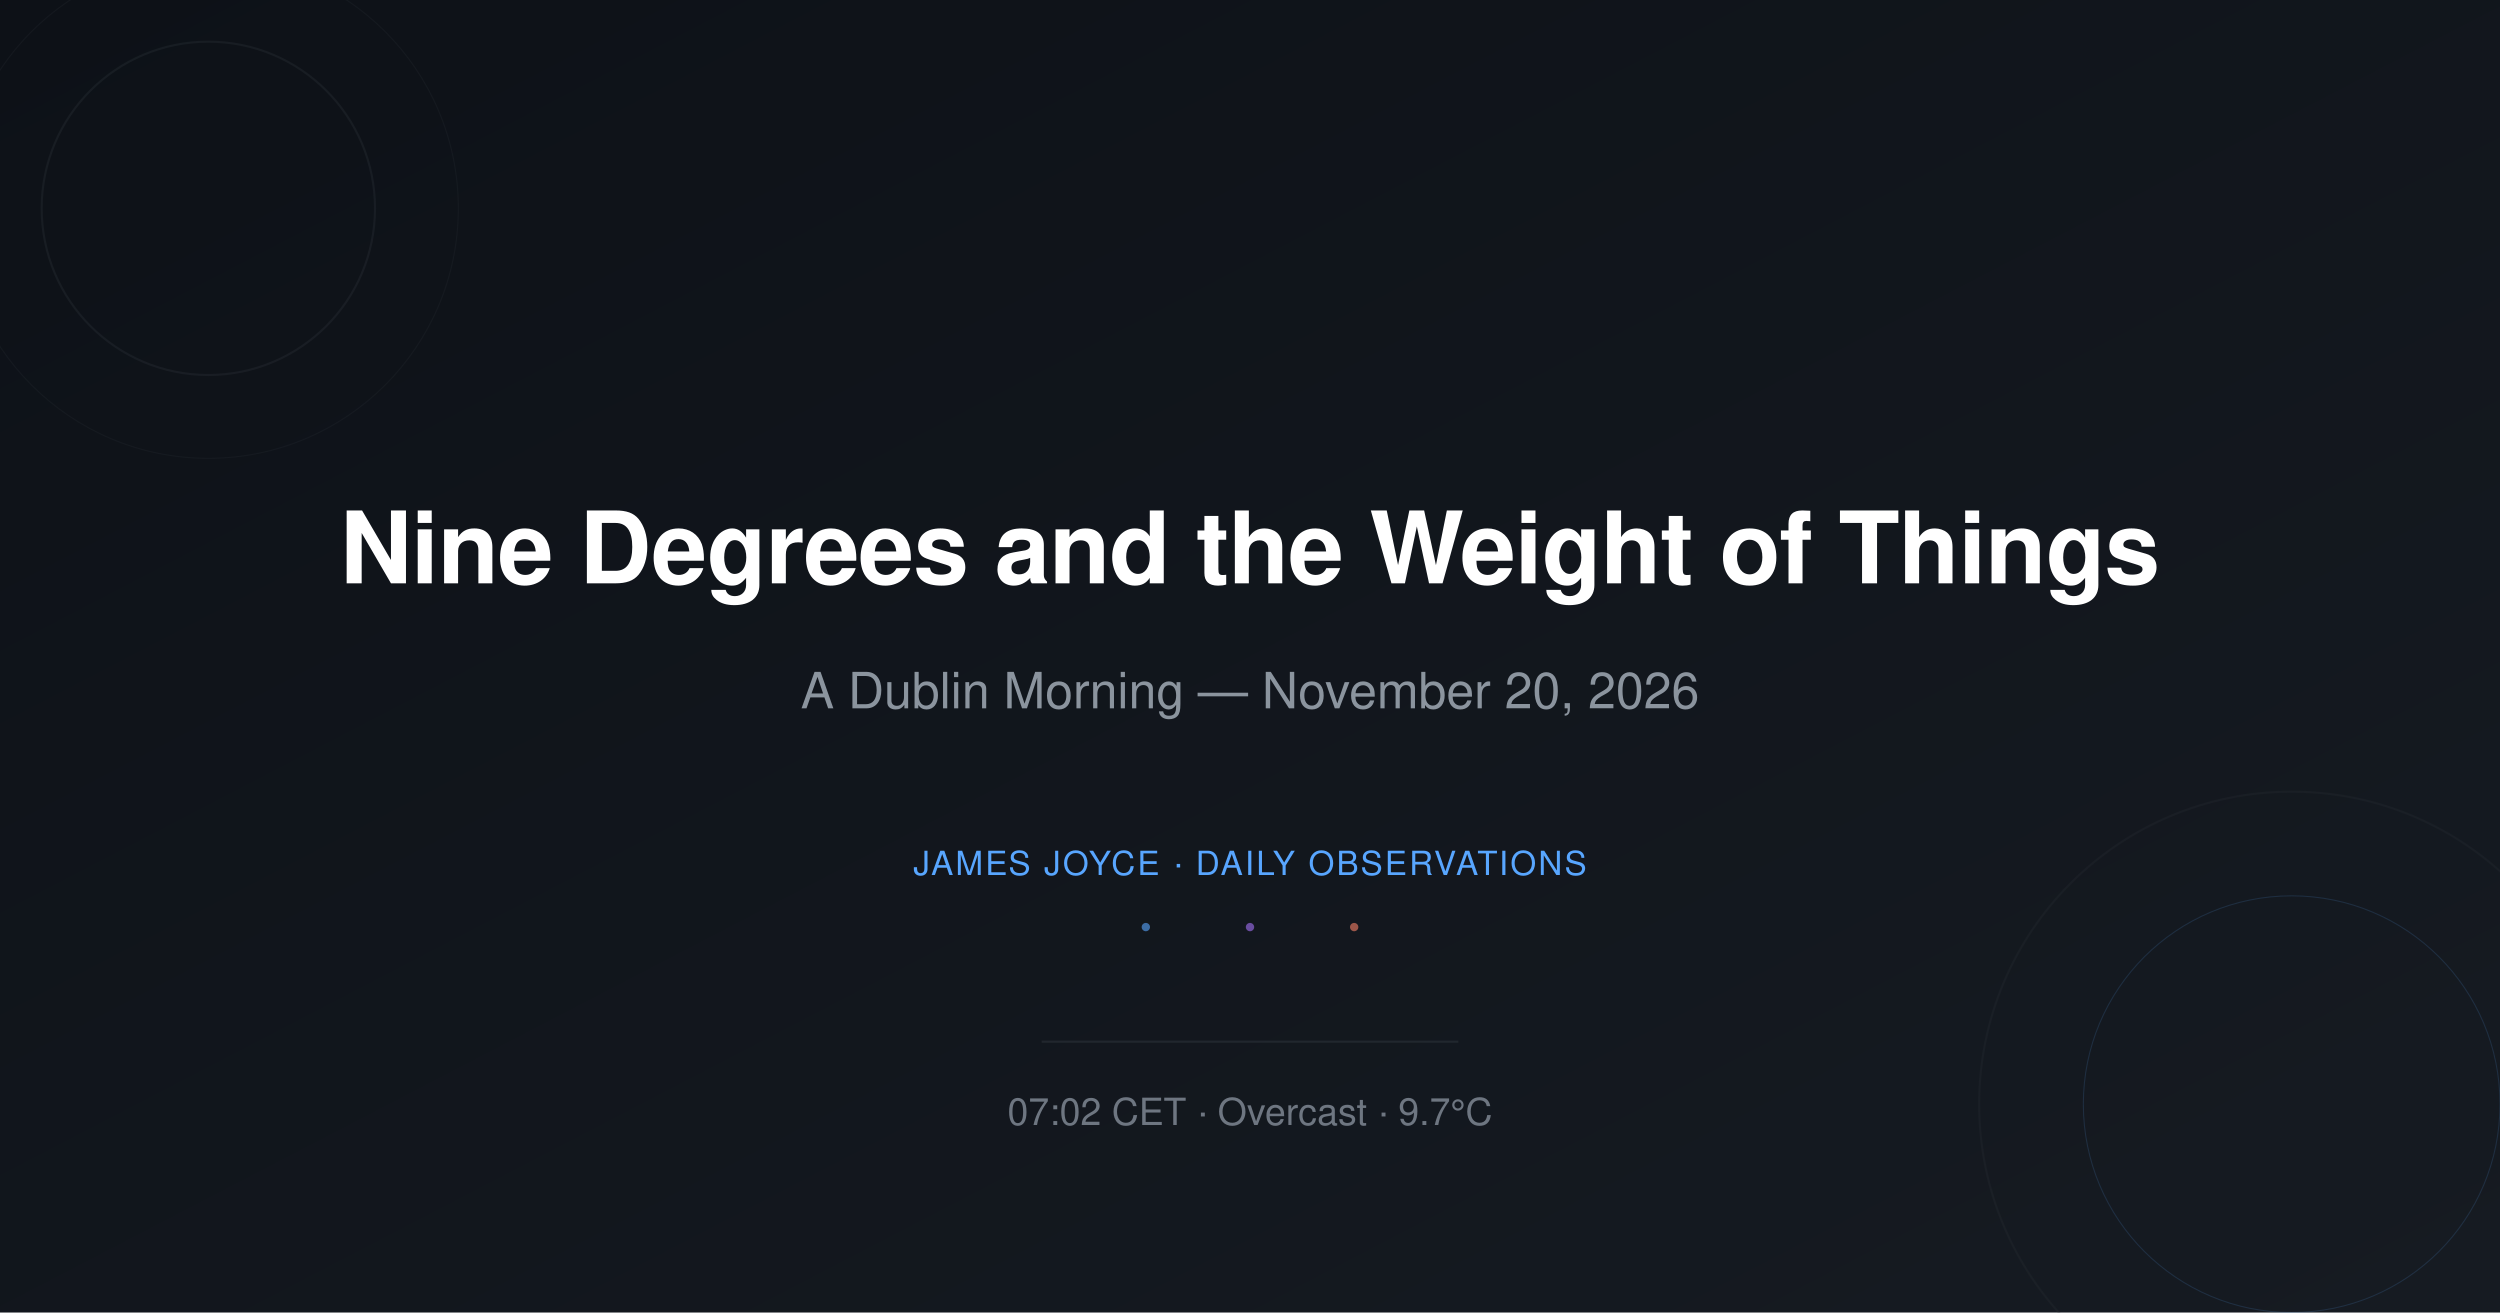
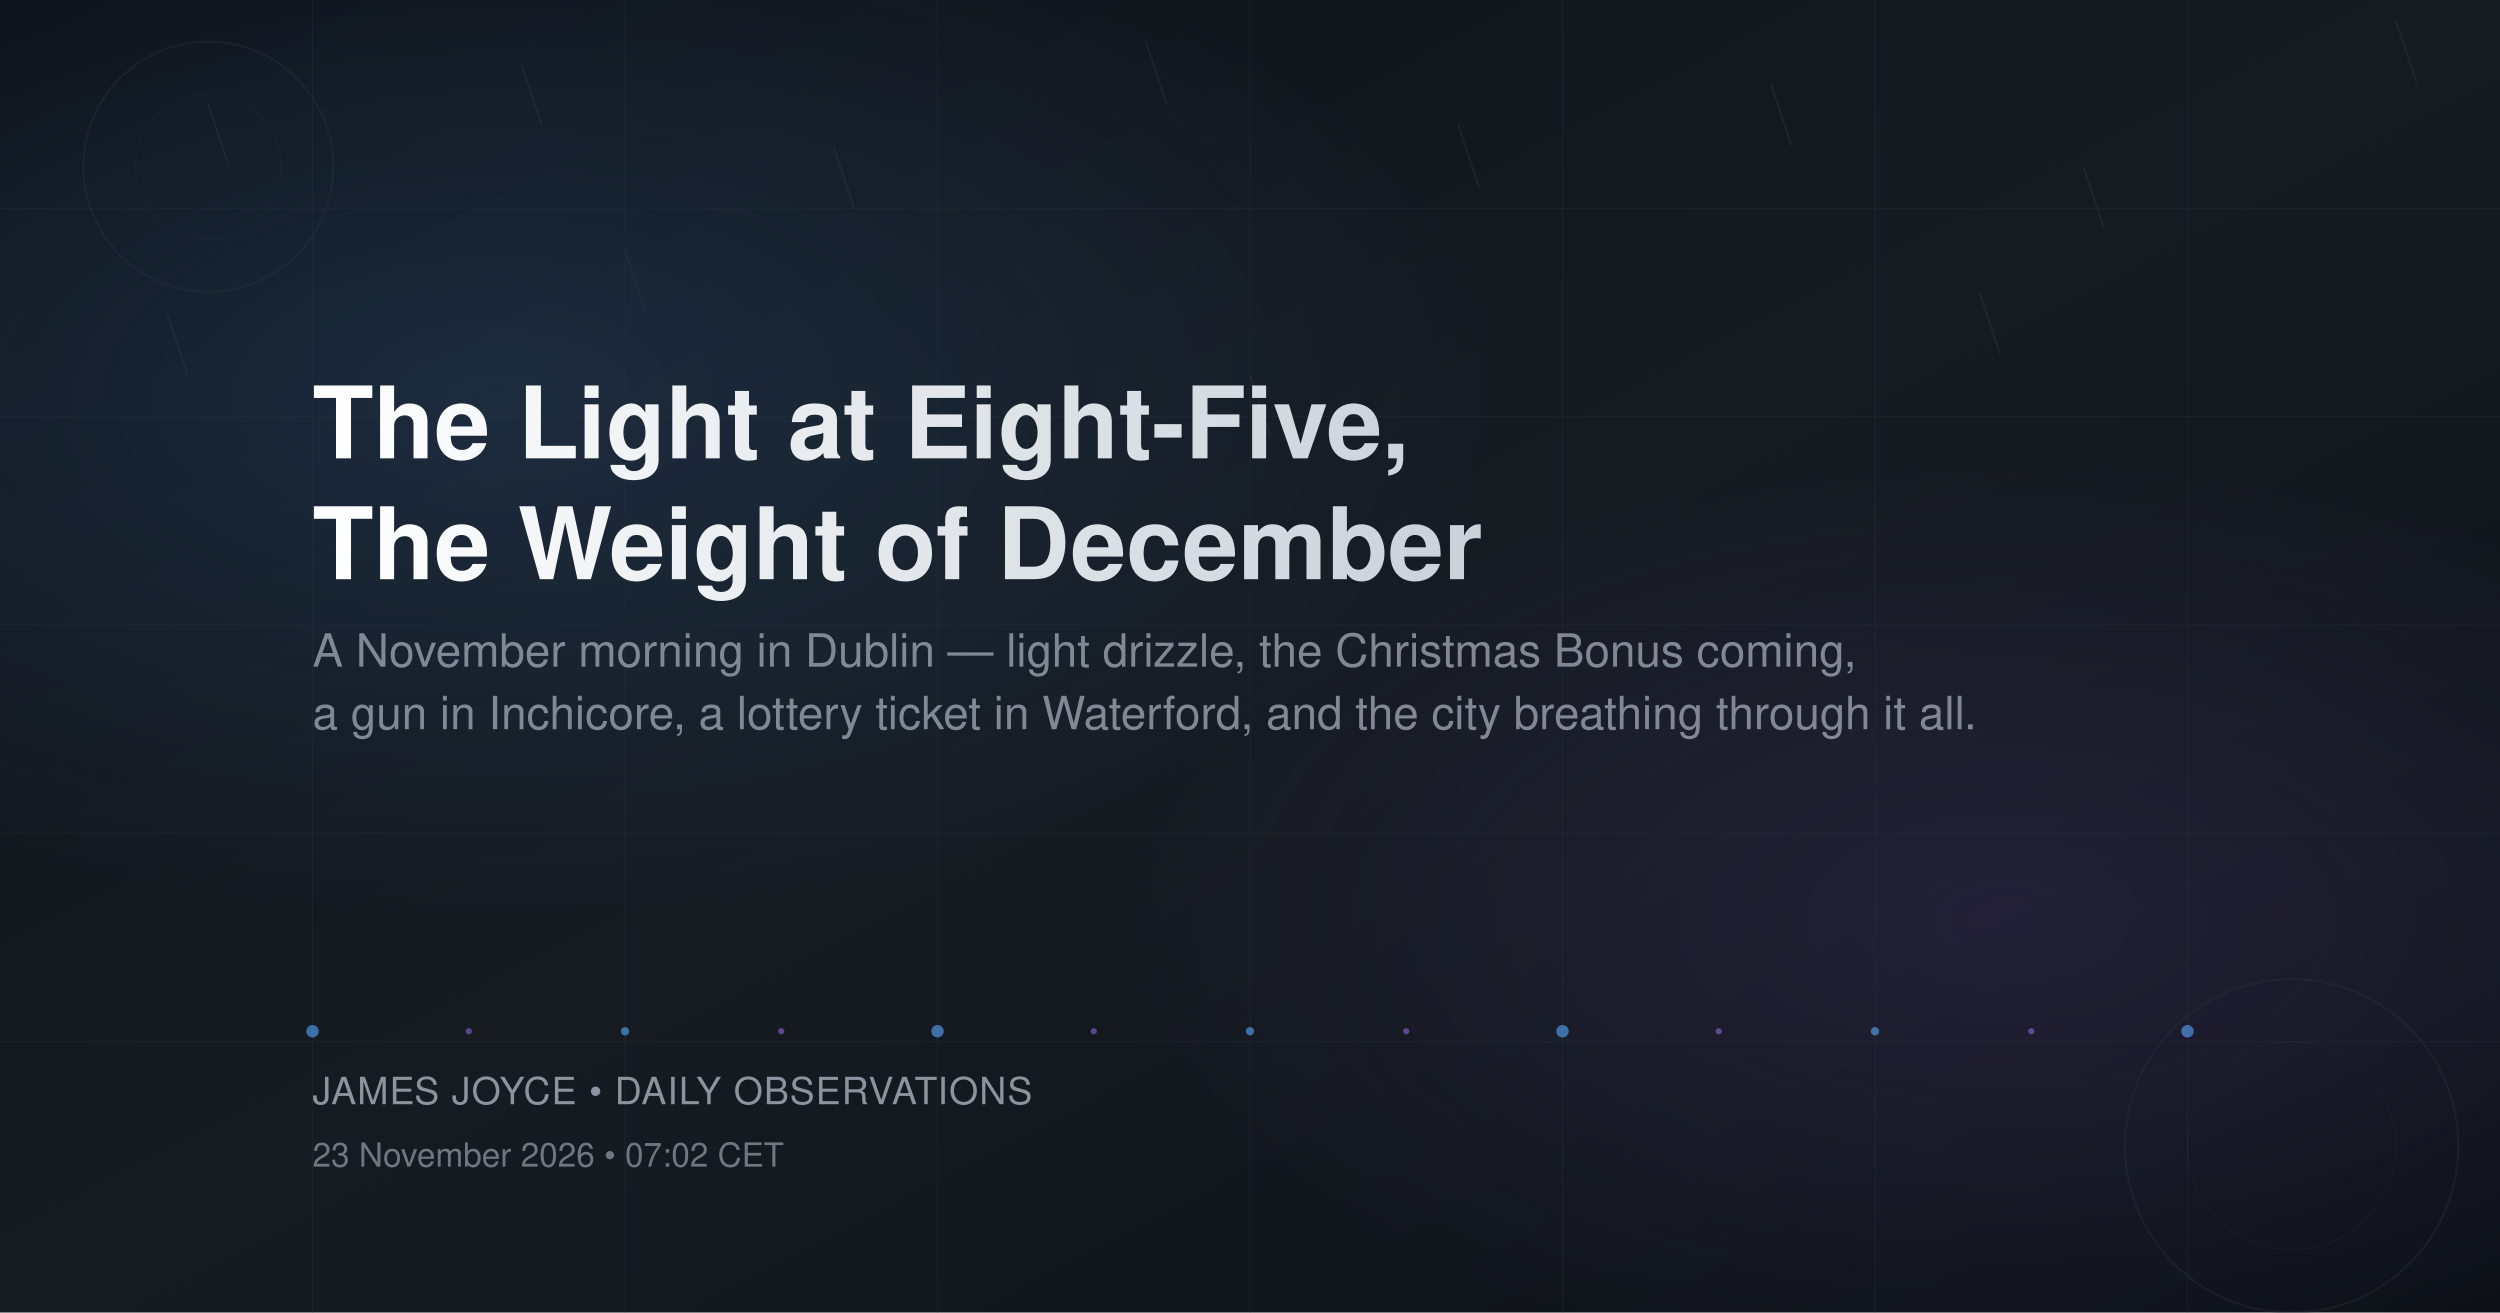
- <svg xmlns="http://www.w3.org/2000/svg" width="1200" height="630">
+ <svg xmlns="http://www.w3.org/2000/svg" width="1200" height="630" viewBox="0 0 1200 630">
  <defs>
    <linearGradient id="bgGrad" x1="0%" y1="0%" x2="100%" y2="100%">
      <stop offset="0%" style="stop-color:#0d1117;stop-opacity:1" />
-       <stop offset="100%" style="stop-color:#161b22;stop-opacity:1" />
+       <stop offset="50%" style="stop-color:#161b22;stop-opacity:1" />
+       <stop offset="100%" style="stop-color:#0d1117;stop-opacity:1" />
    </linearGradient>
    <linearGradient id="accentGrad" x1="0%" y1="0%" x2="100%" y2="0%">
-       <stop offset="0%" style="stop-color:#58a6ff;stop-opacity:0.3" />
-       <stop offset="50%" style="stop-color:#a371f7;stop-opacity:0.2" />
-       <stop offset="100%" style="stop-color:#f78166;stop-opacity:0.1" />
+       <stop offset="0%" style="stop-color:#58a6ff;stop-opacity:1" />
+       <stop offset="100%" style="stop-color:#a371f7;stop-opacity:1" />
    </linearGradient>
-     <filter id="glow" x="-50%" y="-50%" width="200%" height="200%">
-       <feGaussianBlur stdDeviation="4" result="coloredBlur" />
-       <feMerge>
-         <feMergeNode in="coloredBlur" />
-         <feMergeNode in="SourceGraphic" />
-       </feMerge>
-     </filter>
+     <linearGradient id="titleGrad" x1="0%" y1="0%" x2="100%" y2="0%">
+       <stop offset="0%" style="stop-color:#ffffff;stop-opacity:1" />
+       <stop offset="100%" style="stop-color:#c9d1d9;stop-opacity:1" />
+     </linearGradient>
+     <radialGradient id="glow1" cx="20%" cy="30%" r="40%">
+       <stop offset="0%" style="stop-color:#58a6ff;stop-opacity:0.15" />
+       <stop offset="100%" style="stop-color:#58a6ff;stop-opacity:0" />
+     </radialGradient>
+     <radialGradient id="glow2" cx="80%" cy="70%" r="35%">
+       <stop offset="0%" style="stop-color:#a371f7;stop-opacity:0.12" />
+       <stop offset="100%" style="stop-color:#a371f7;stop-opacity:0" />
+     </radialGradient>
  </defs>
  <rect width="1200" height="630" fill="url(#bgGrad)" />
-   <circle cx="100" cy="100" r="80" fill="none" stroke="#30363d" stroke-width="1" opacity="0.3" />
-   <circle cx="100" cy="100" r="120" fill="none" stroke="#30363d" stroke-width="0.5" opacity="0.2" />
-   <circle cx="1100" cy="530" r="150" fill="none" stroke="#30363d" stroke-width="1" opacity="0.2" />
-   <circle cx="1100" cy="530" r="100" fill="none" stroke="#58a6ff" stroke-width="0.5" opacity="0.15" />
-   <line x1="100" y1="200" x2="1100" y2="200" stroke="url(#accentGrad)" stroke-width="2" opacity="0.6" />
-   <text x="600" y="280" font-family="-apple-system, BlinkMacSystemFont, 'Segoe UI', Helvetica, Arial, sans-serif" font-size="48" font-weight="bold" fill="#ffffff" text-anchor="middle" letter-spacing="-0.5px">
-     Nine Degrees and the Weight of Things
+   <rect width="1200" height="630" fill="url(#glow1)" />
+   <rect width="1200" height="630" fill="url(#glow2)" />
+   <g stroke="#30363d" stroke-width="0.5" opacity="0.3">
+     <line x1="0" y1="100" x2="1200" y2="100" />
+     <line x1="0" y1="200" x2="1200" y2="200" />
+     <line x1="0" y1="300" x2="1200" y2="300" />
+     <line x1="0" y1="400" x2="1200" y2="400" />
+     <line x1="0" y1="500" x2="1200" y2="500" />
+     <line x1="150" y1="0" x2="150" y2="630" />
+     <line x1="300" y1="0" x2="300" y2="630" />
+     <line x1="450" y1="0" x2="450" y2="630" />
+     <line x1="600" y1="0" x2="600" y2="630" />
+     <line x1="750" y1="0" x2="750" y2="630" />
+     <line x1="900" y1="0" x2="900" y2="630" />
+     <line x1="1050" y1="0" x2="1050" y2="630" />
+   </g>
+   <g stroke="#30363d" stroke-width="0.8" opacity="0.4">
+     <line x1="100" y1="50" x2="110" y2="80" />
+     <line x1="250" y1="30" x2="260" y2="60" />
+     <line x1="400" y1="70" x2="410" y2="100" />
+     <line x1="550" y1="20" x2="560" y2="50" />
+     <line x1="700" y1="60" x2="710" y2="90" />
+     <line x1="850" y1="40" x2="860" y2="70" />
+     <line x1="1000" y1="80" x2="1010" y2="110" />
+     <line x1="1150" y1="10" x2="1160" y2="40" />
+     <line x1="80" y1="150" x2="90" y2="180" />
+     <line x1="300" y1="120" x2="310" y2="150" />
+     <line x1="600" y1="180" x2="610" y2="210" />
+     <line x1="950" y1="140" x2="960" y2="170" />
+   </g>
+   <line x1="150" y1="500" x2="1050" y2="500" stroke="url(#accentGrad)" stroke-width="2" opacity="0.6" />
+   <text x="150" y="530" font-family="-apple-system, BlinkMacSystemFont, 'Segoe UI', Helvetica, Arial, sans-serif" font-size="18" font-weight="500" fill="#8b949e" letter-spacing="0.5px">
+     JAMES JOYCE  •  DAILY OBSERVATIONS
  </text>
-   <text x="600" y="340" font-family="-apple-system, BlinkMacSystemFont, 'Segoe UI', Helvetica, Arial, sans-serif" font-size="24" fill="#8b949e" text-anchor="middle" font-weight="400">
-     A Dublin Morning — November 20, 2026
+   <text x="150" y="560" font-family="-apple-system, BlinkMacSystemFont, 'Segoe UI', Helvetica, Arial, sans-serif" font-size="16" fill="#6e7681">
+     23 November 2026  •  07:02 CET
  </text>
-   <text x="600" y="420" font-family="-apple-system, BlinkMacSystemFont, 'Segoe UI', Helvetica, Arial, sans-serif" font-size="16" fill="#58a6ff" text-anchor="middle" font-weight="500" letter-spacing="1px">
-     JAMES JOYCE · DAILY OBSERVATIONS
+   <text x="150" y="220" font-family="-apple-system, BlinkMacSystemFont, 'Segoe UI', Helvetica, Arial, sans-serif" font-size="48" font-weight="700" fill="url(#titleGrad)" line-height="1.2">
+     <tspan x="150" dy="0">The Light at Eight-Five,</tspan>
+     <tspan x="150" dy="58">The Weight of December</tspan>
  </text>
-   <circle cx="550" cy="445" r="2" fill="#58a6ff" opacity="0.6" />
-   <circle cx="600" cy="445" r="2" fill="#a371f7" opacity="0.6" />
-   <circle cx="650" cy="445" r="2" fill="#f78166" opacity="0.6" />
-   <line x1="500" y1="500" x2="700" y2="500" stroke="#30363d" stroke-width="1" opacity="0.5" />
-   <text x="600" y="540" font-family="-apple-system, BlinkMacSystemFont, 'Segoe UI', Helvetica, Arial, sans-serif" font-size="18" fill="#6e7681" text-anchor="middle" font-weight="400">
-     07:02 CET · Overcast · 9.7°C
+   <text x="150" y="320" font-family="-apple-system, BlinkMacSystemFont, 'Segoe UI', Helvetica, Arial, sans-serif" font-size="22" fill="#8b949e" opacity="0.9">
+     A November morning in Dublin — light drizzle, the Christmas Bonus coming,
  </text>
+   <text x="150" y="350" font-family="-apple-system, BlinkMacSystemFont, 'Segoe UI', Helvetica, Arial, sans-serif" font-size="22" fill="#8b949e" opacity="0.9">
+     a gun in Inchicore, a lottery ticket in Waterford, and the city breathing through it all.
+   </text>
+   <circle cx="1100" cy="550" r="80" fill="none" stroke="#30363d" stroke-width="1" opacity="0.3" />
+   <circle cx="1100" cy="550" r="50" fill="none" stroke="#30363d" stroke-width="0.5" opacity="0.2" />
+   <circle cx="100" cy="80" r="60" fill="none" stroke="#30363d" stroke-width="1" opacity="0.3" />
+   <circle cx="100" cy="80" r="35" fill="none" stroke="#30363d" stroke-width="0.5" opacity="0.2" />
+   <g fill="#58a6ff" opacity="0.6">
+     <circle cx="150" cy="495" r="3" />
+     <circle cx="300" cy="495" r="2" />
+     <circle cx="450" cy="495" r="3" />
+     <circle cx="600" cy="495" r="2" />
+     <circle cx="750" cy="495" r="3" />
+     <circle cx="900" cy="495" r="2" />
+     <circle cx="1050" cy="495" r="3" />
+   </g>
+   <g fill="#a371f7" opacity="0.5">
+     <circle cx="225" cy="495" r="1.5" />
+     <circle cx="375" cy="495" r="1.5" />
+     <circle cx="525" cy="495" r="1.5" />
+     <circle cx="675" cy="495" r="1.5" />
+     <circle cx="825" cy="495" r="1.5" />
+     <circle cx="975" cy="495" r="1.5" />
+   </g>
</svg>
